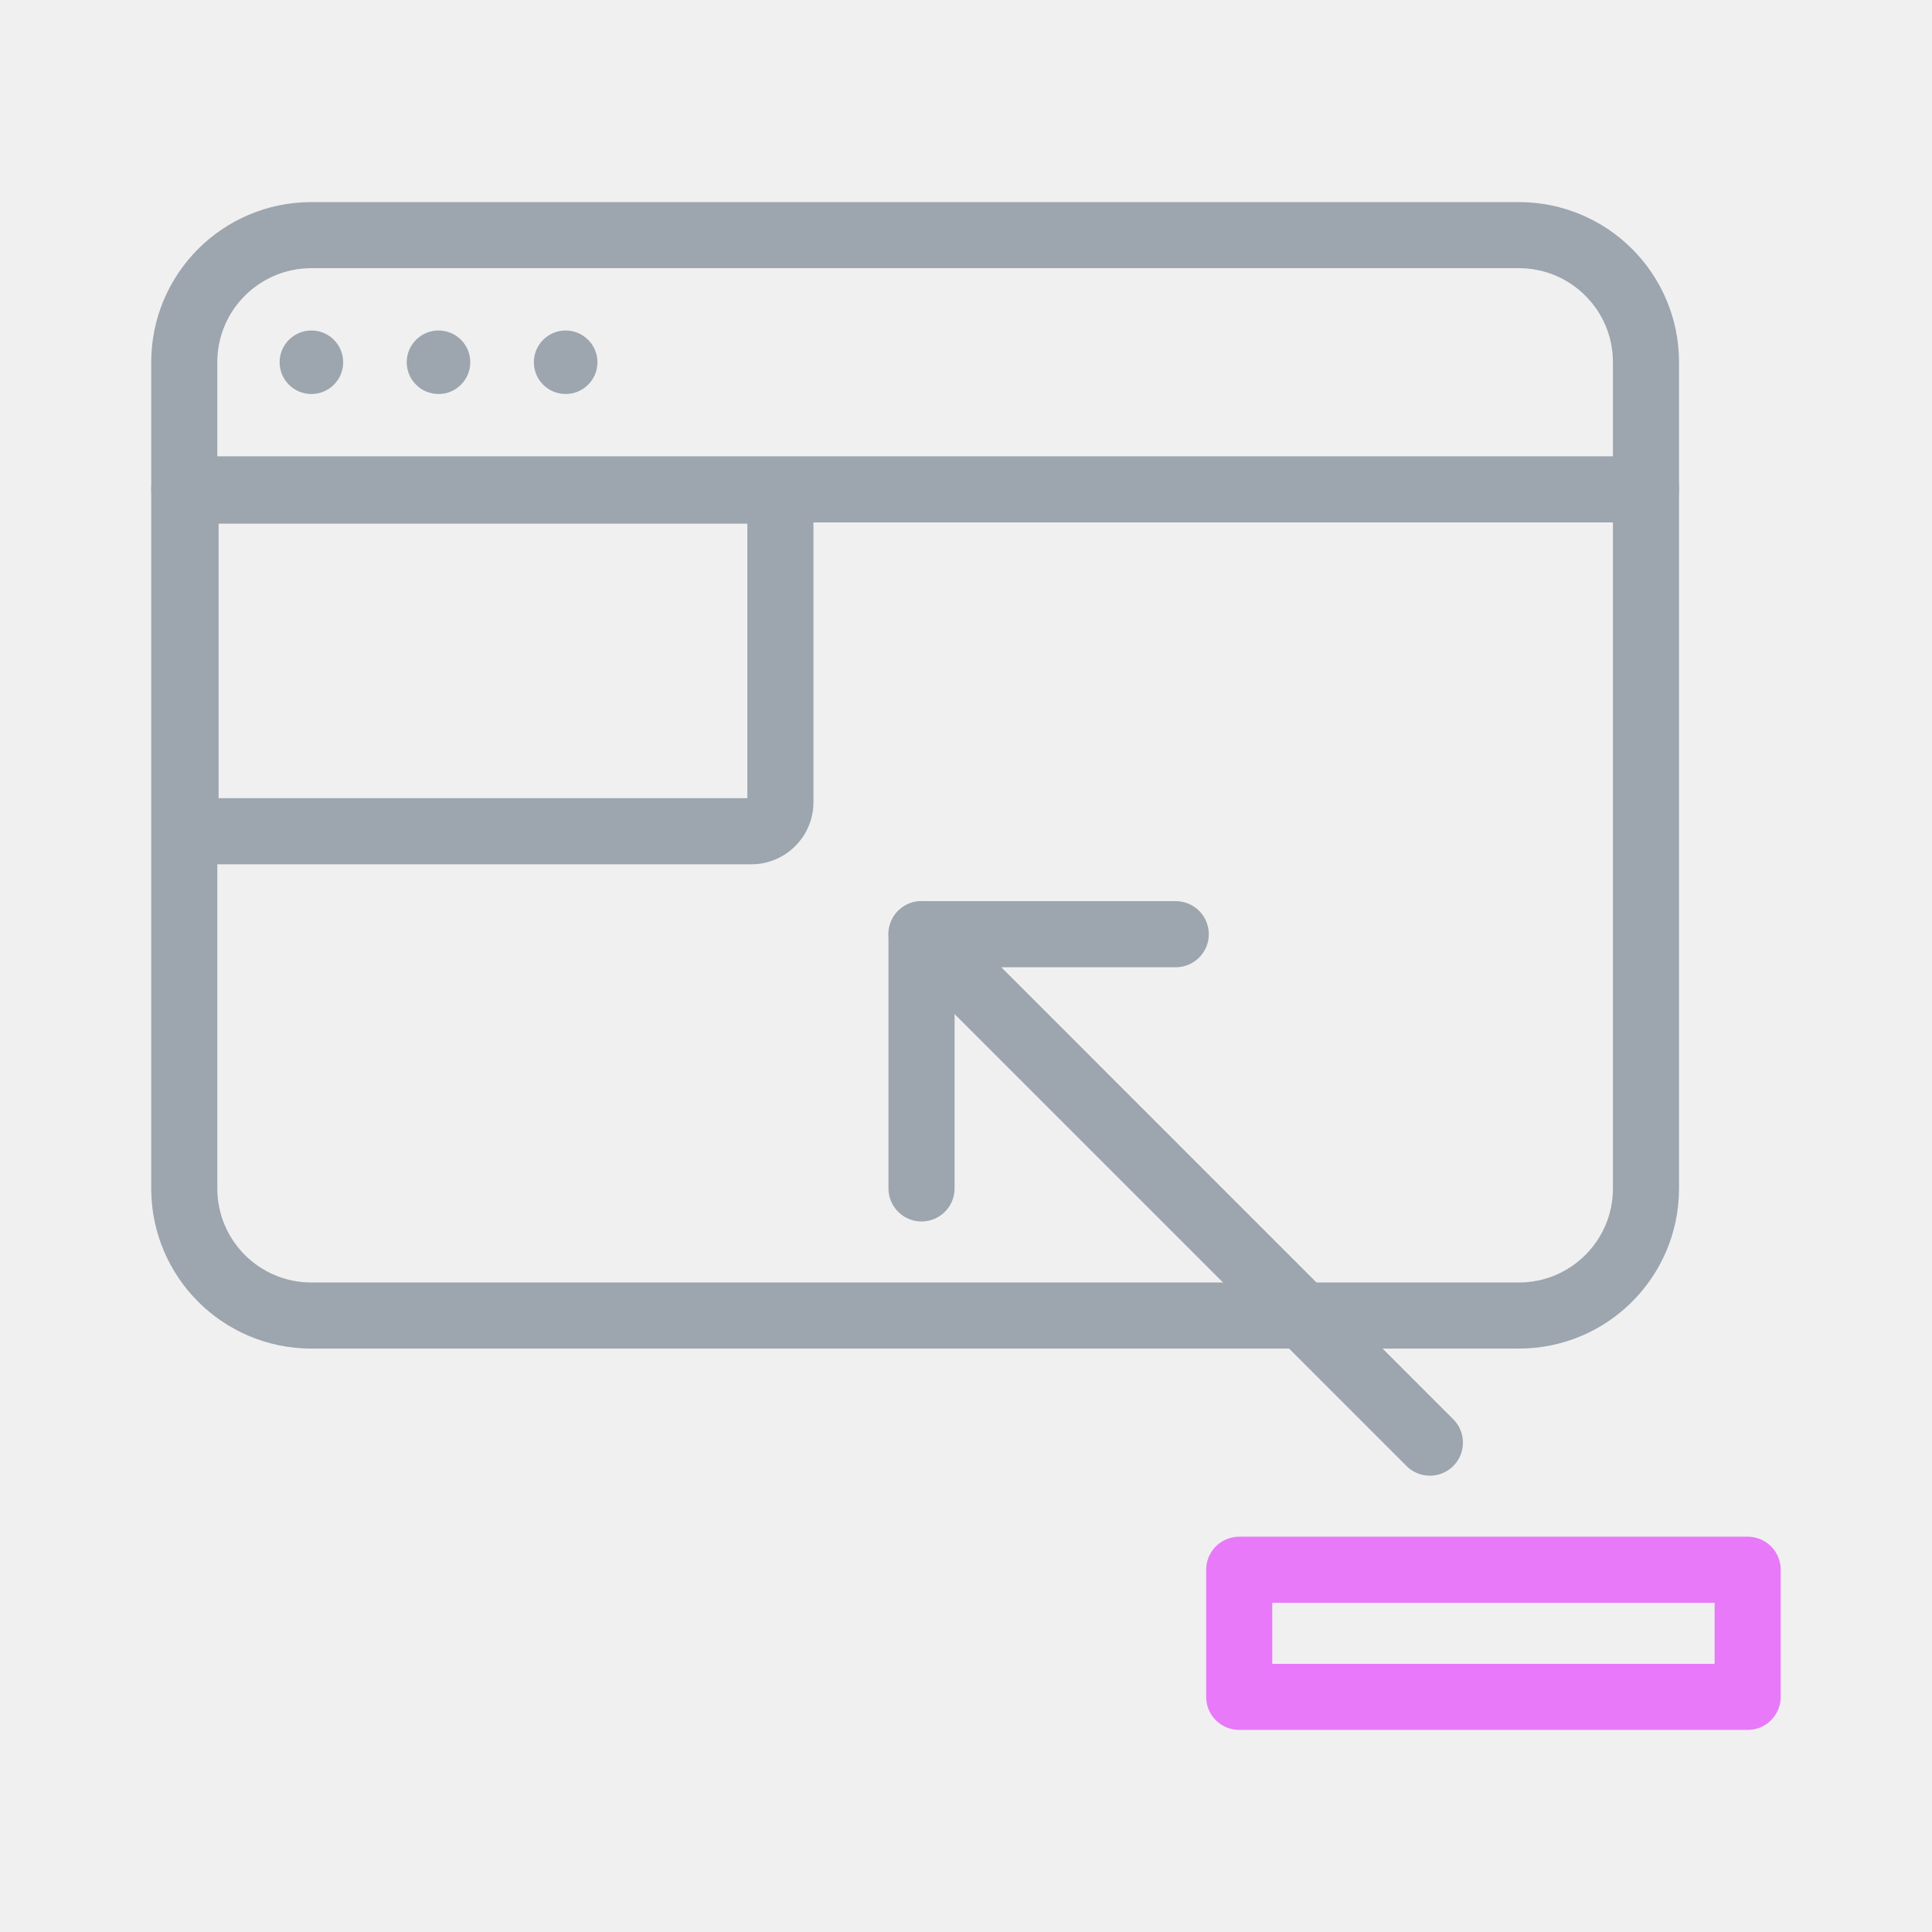
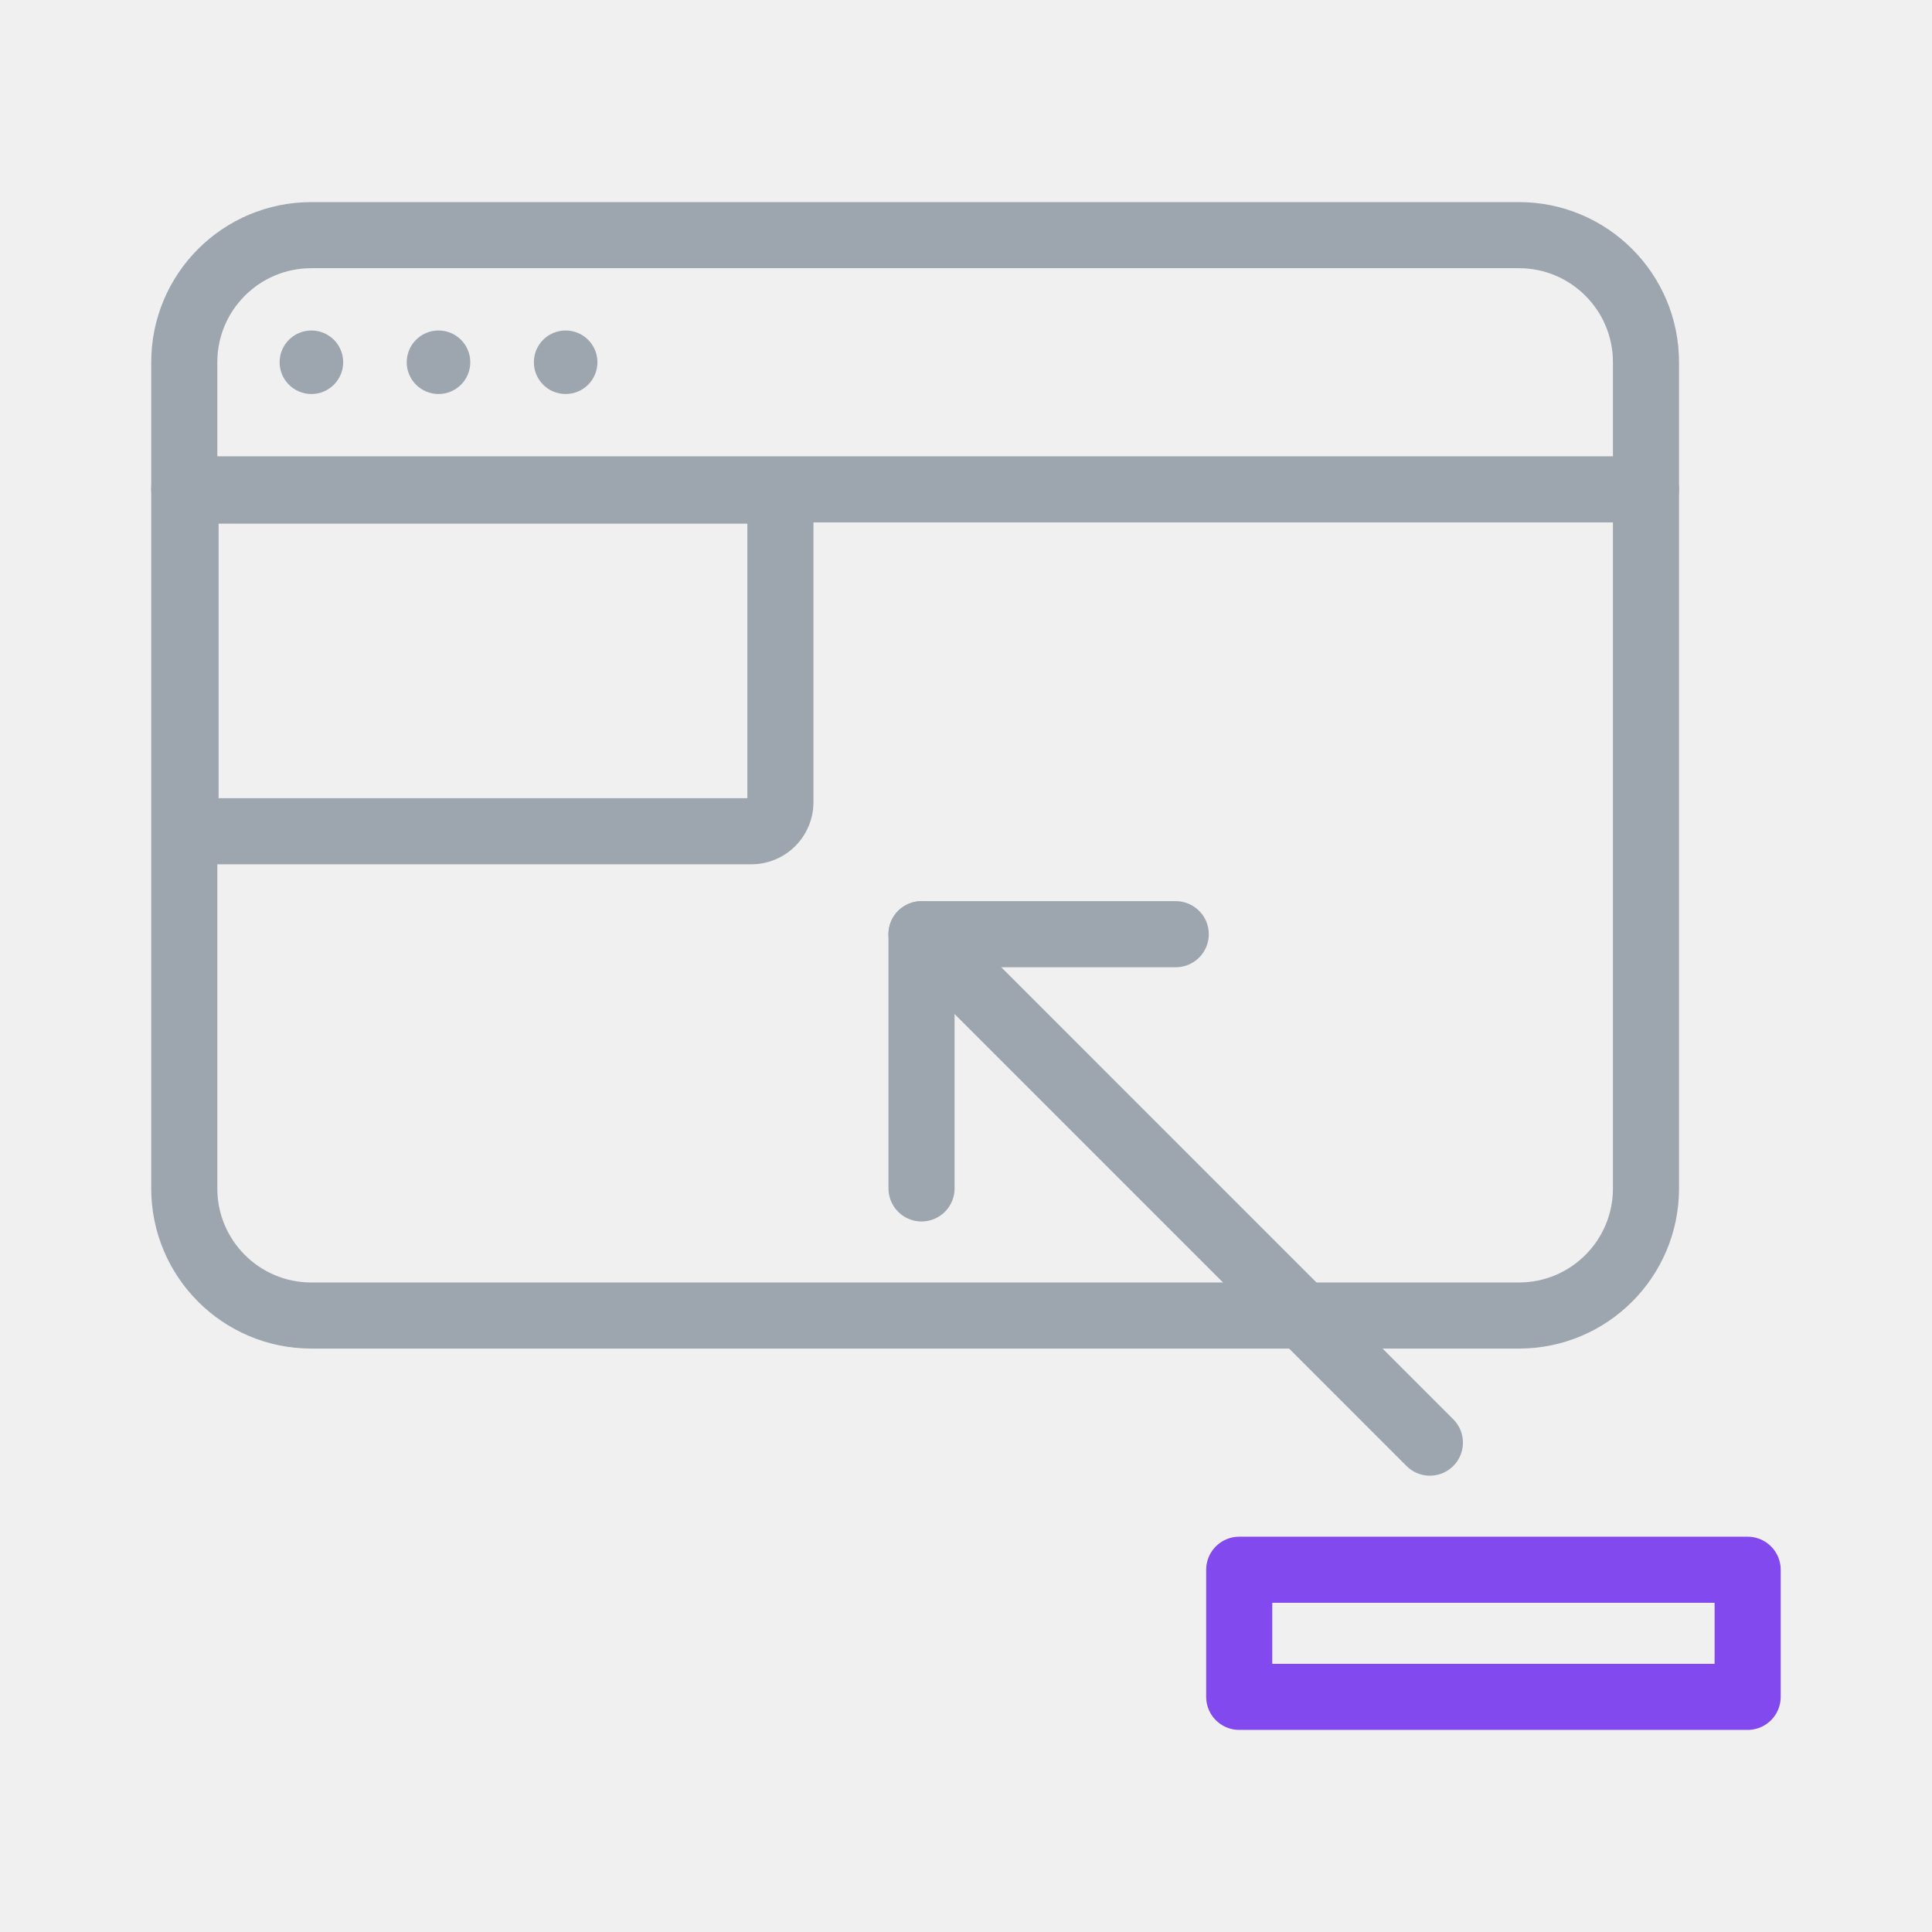
<svg xmlns="http://www.w3.org/2000/svg" width="48" height="48" viewBox="0 0 48 48" fill="none">
  <path fill-rule="evenodd" clip-rule="evenodd" d="M8.526 9C8.526 9.436 8.173 9.789 7.737 9.789C7.301 9.789 6.947 9.436 6.947 9C6.947 8.564 7.301 8.211 7.737 8.211C8.173 8.211 8.526 8.564 8.526 9" fill="#9DA5AE" />
  <path fill-rule="evenodd" clip-rule="evenodd" d="M11.684 9C11.684 9.436 11.331 9.789 10.895 9.789C10.459 9.789 10.105 9.436 10.105 9C10.105 8.564 10.459 8.211 10.895 8.211C11.331 8.211 11.684 8.564 11.684 9" fill="#9DA5AE" />
  <path fill-rule="evenodd" clip-rule="evenodd" d="M14.843 9C14.843 9.436 14.489 9.789 14.053 9.789C13.617 9.789 13.264 9.436 13.264 9C13.264 8.564 13.617 8.211 14.053 8.211C14.489 8.211 14.843 8.564 14.843 9" fill="#9DA5AE" />
  <path fill-rule="evenodd" clip-rule="evenodd" d="M20.368 32.684H37.736C39.481 32.684 40.894 31.271 40.894 29.526V9C40.894 7.255 39.481 5.842 37.736 5.842H7.736C5.991 5.842 4.578 7.255 4.578 9V29.526C4.578 31.271 5.991 32.684 7.736 32.684H10.894H20.368V32.684Z" stroke="#9DA5AE" stroke-width="1.642" stroke-linecap="round" stroke-linejoin="round" />
  <path d="M4.578 12.158H40.894" stroke="#9DA5AE" stroke-width="1.642" stroke-linecap="round" stroke-linejoin="round" />
-   <path fill-rule="evenodd" clip-rule="evenodd" d="M43.42 42.158H30.788V39H43.42V42.158Z" stroke="#E879F9" stroke-width="1.642" stroke-linecap="round" stroke-linejoin="round" />
+   <path fill-rule="evenodd" clip-rule="evenodd" d="M43.42 42.158H30.788V39H43.42V42.158Z" stroke="#8249EE" stroke-width="1.642" stroke-linecap="round" stroke-linejoin="round" />
  <path d="M35.525 35.842L22.894 23.21" stroke="#9DA5AE" stroke-width="1.642" stroke-linecap="round" stroke-linejoin="round" />
  <path d="M29.211 23.21H22.895V29.526" stroke="#9DA5AE" stroke-width="1.642" stroke-linecap="round" stroke-linejoin="round" />
  <mask id="path-9-inside-1_1909_232748" fill="white">
    <rect x="3.789" y="11.368" width="16.421" height="10.105" rx="1.544" />
  </mask>
  <rect x="3.789" y="11.368" width="16.421" height="10.105" rx="1.544" stroke="#9DA5AE" stroke-width="3.284" mask="url(#path-9-inside-1_1909_232748)" />
</svg>
